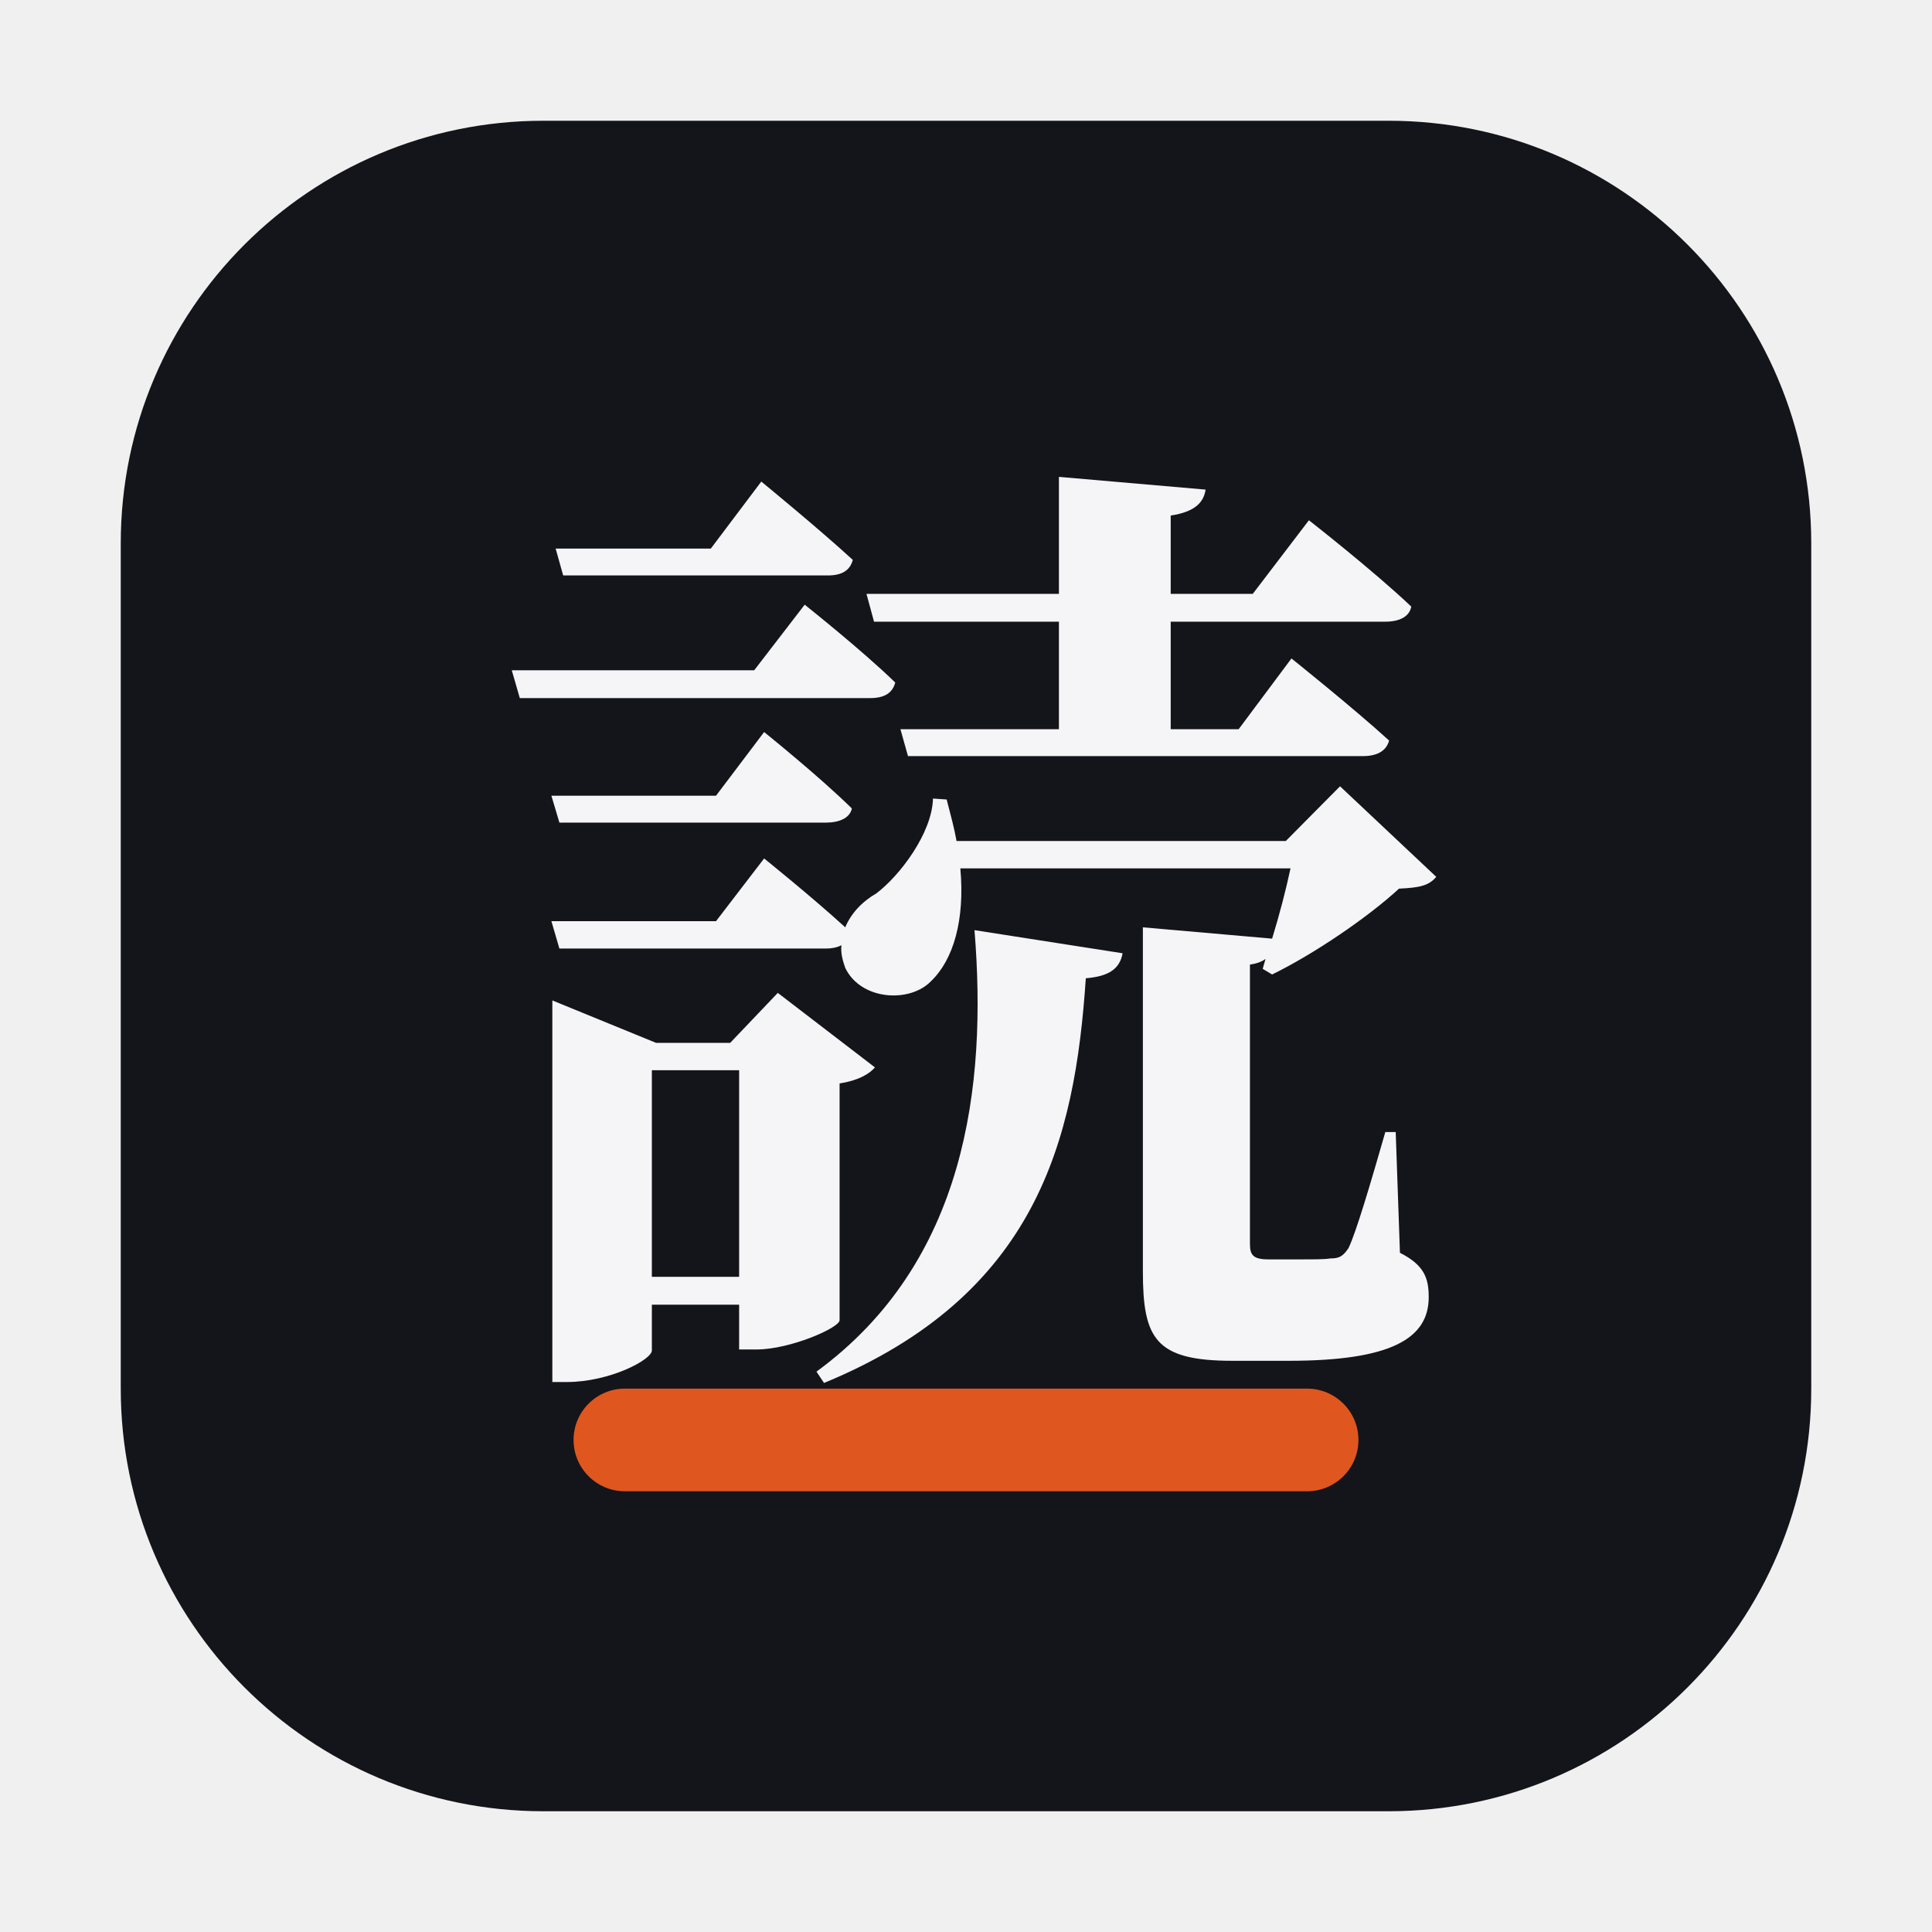
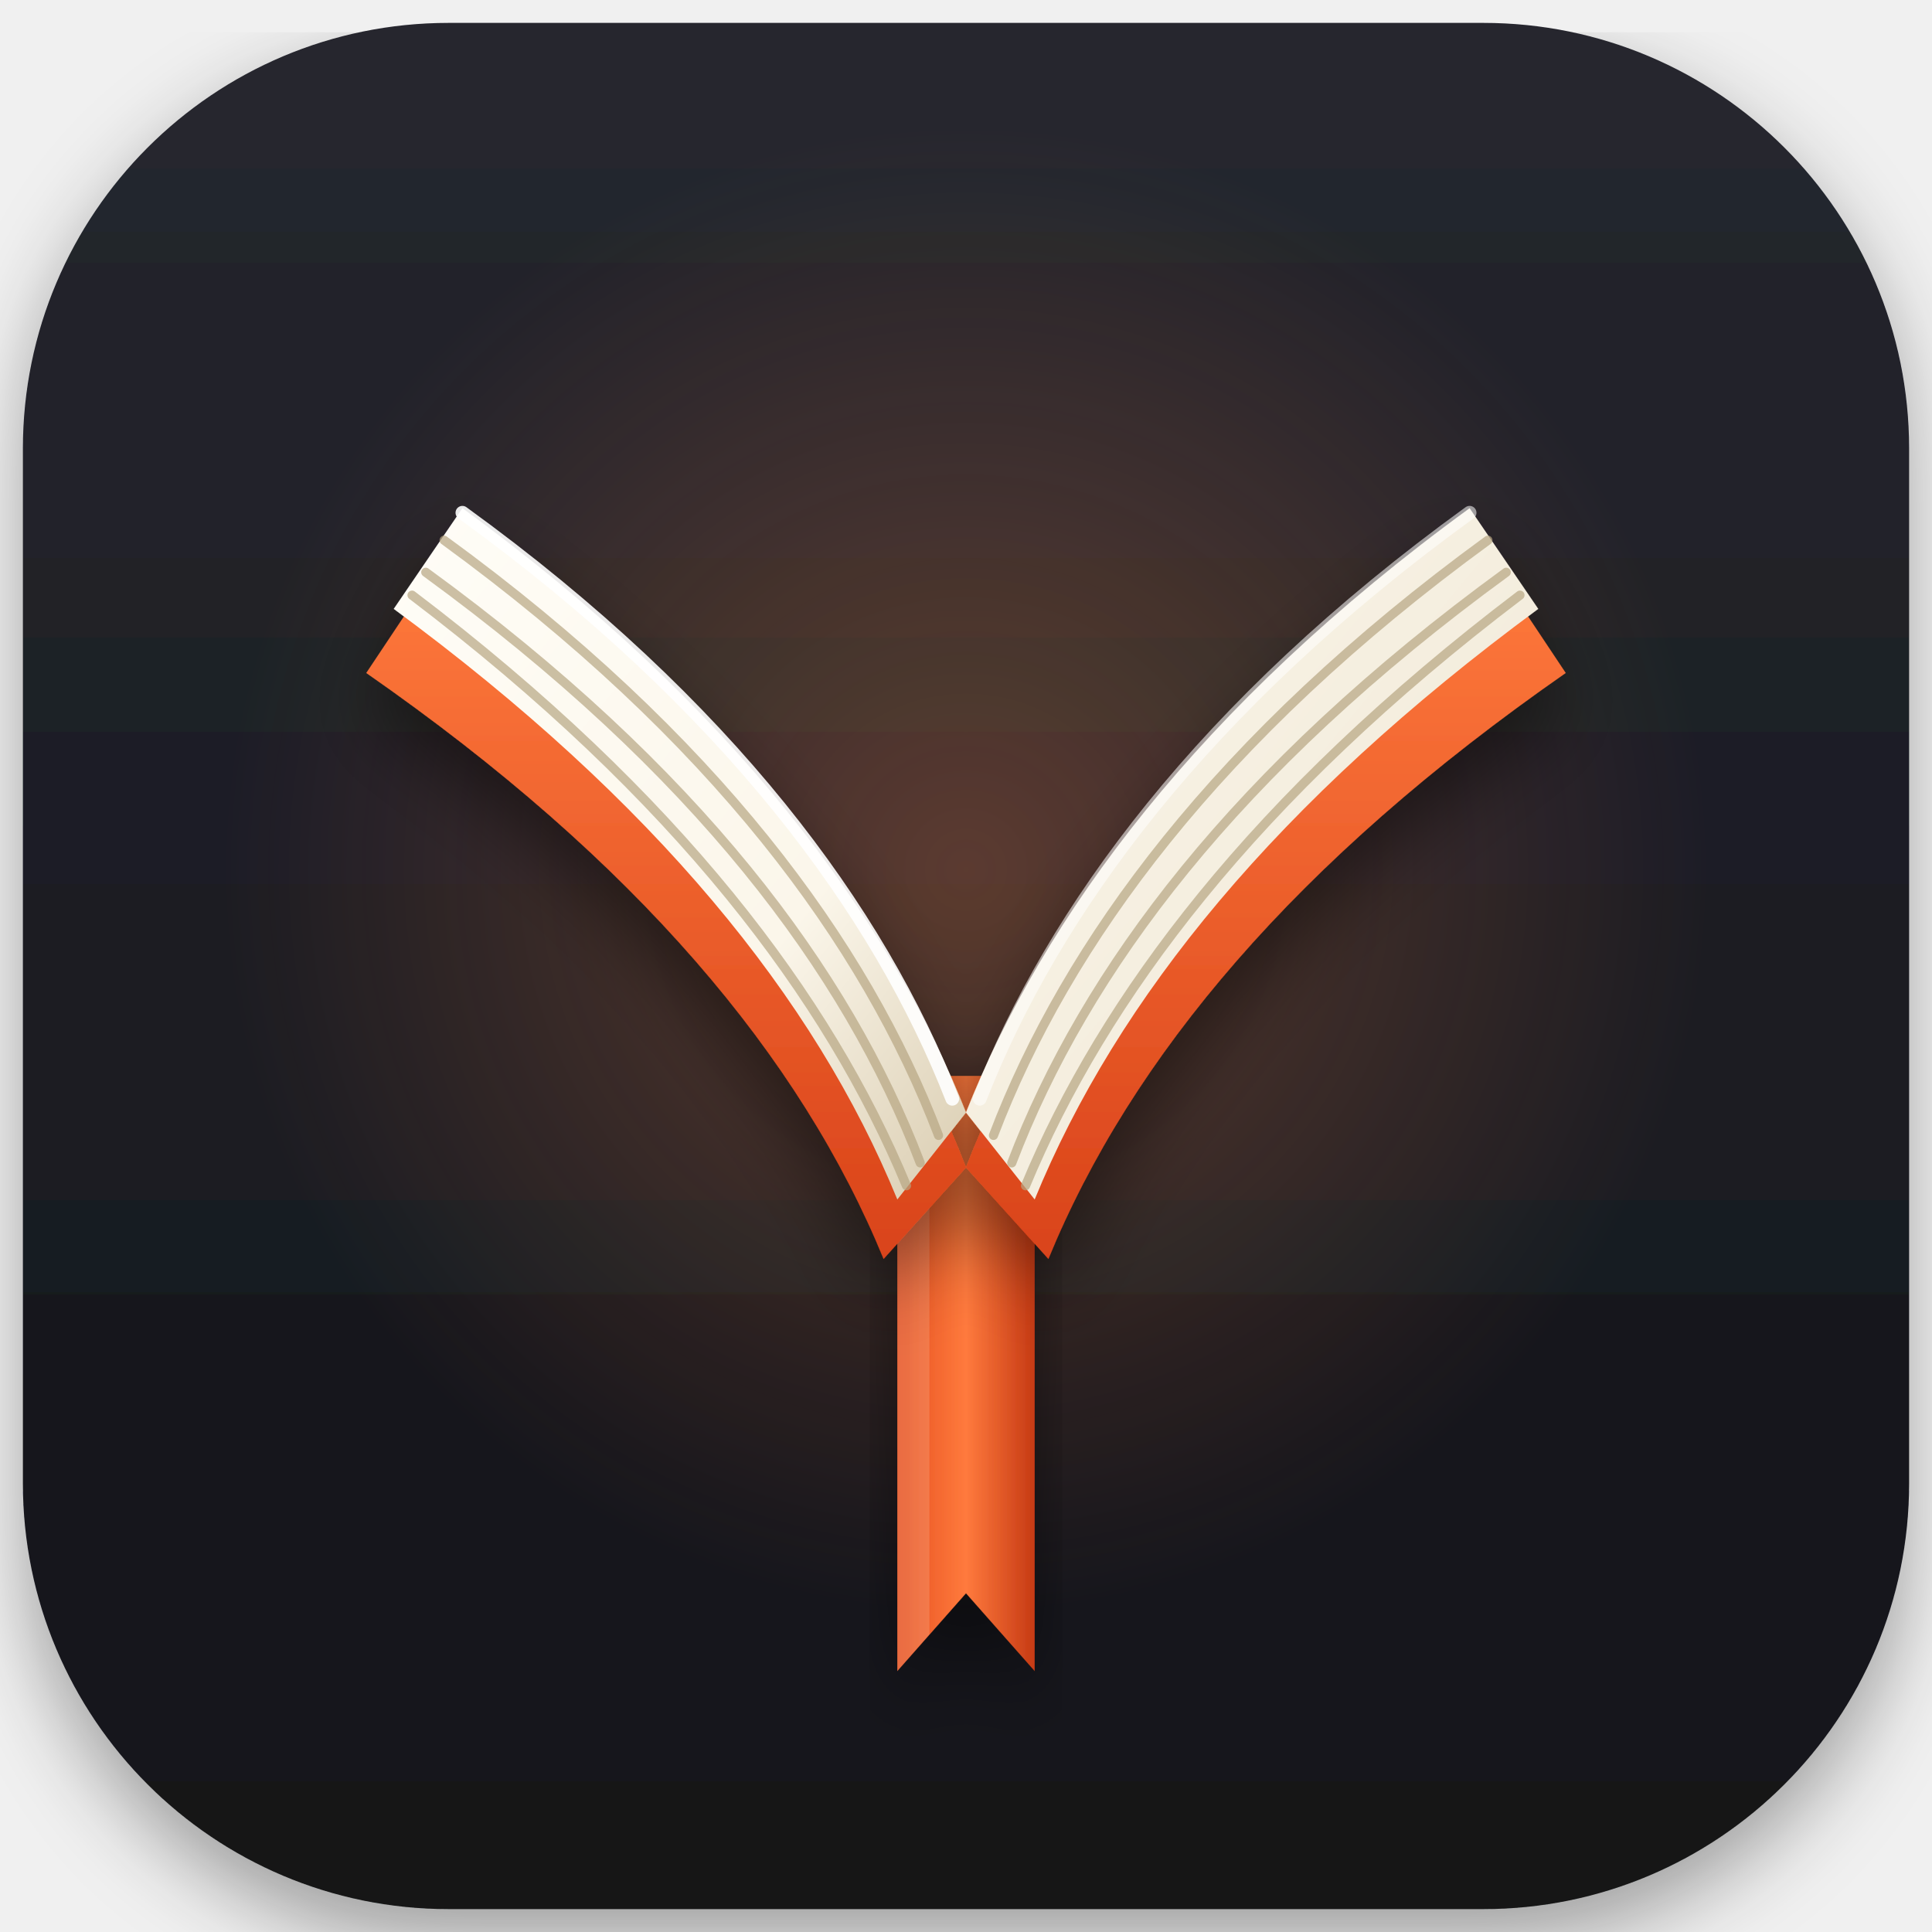
- <svg xmlns="http://www.w3.org/2000/svg" viewBox="0 0 64 64">
-   <rect x="4" y="4" width="56" height="56" rx="14" fill="#14151a" />
-   <text x="32" y="43" text-anchor="middle" font-family="'Hiragino Mincho ProN','Yu Mincho','Noto Serif CJK JP',serif" font-weight="700" font-size="32" fill="#f5f5f7">読</text>
-   <rect x="19" y="46" width="26" height="3.4" rx="1.7" fill="#e0561f" />
+ <svg xmlns="http://www.w3.org/2000/svg" viewBox="90 90 844 844">
+   <defs>
+     <filter id="sh" x="-20%" y="-20%" width="140%" height="150%">
+       <feDropShadow dx="0" dy="14" stdDeviation="18" flood-color="#000" flood-opacity=".35" />
+     </filter>
+     <filter id="soft" x="-20%" y="-20%" width="140%" height="140%">
+       <feDropShadow dx="0" dy="16" stdDeviation="16" flood-color="#000" flood-opacity=".45" />
+     </filter>
+     <linearGradient id="bg" x1="0" y1="0" x2="0" y2="1">
+       <stop offset="0" stop-color="#26272f" />
+       <stop offset="1" stop-color="#121318" />
+     </linearGradient>
+     <radialGradient id="glow" cx="0.5" cy="0.5" r="0.5">
+       <stop offset="0" stop-color="#ff8a4c" stop-opacity="0.28" />
+       <stop offset="1" stop-color="#ff8a4c" stop-opacity="0" />
+     </radialGradient>
+     <linearGradient id="pageL" x1="1" y1="1" x2="0" y2="0">
+       <stop offset="0" stop-color="#d9ccb0" />
+       <stop offset="0.35" stop-color="#fbf6ea" />
+       <stop offset="1" stop-color="#fffdf7" />
+     </linearGradient>
+     <linearGradient id="pageR" x1="0" y1="1" x2="1" y2="0">
+       <stop offset="0" stop-color="#cfc0a0" />
+       <stop offset="0.35" stop-color="#f3ecdc" />
+       <stop offset="1" stop-color="#fbf6ea" />
+     </linearGradient>
+     <linearGradient id="cover" x1="0" y1="0" x2="0" y2="1">
+       <stop offset="0" stop-color="#ff7a3d" />
+       <stop offset="1" stop-color="#d9431a" />
+     </linearGradient>
+     <linearGradient id="ribbon" x1="0" y1="0" x2="1" y2="0">
+       <stop offset="0" stop-color="#e5501f" />
+       <stop offset="0.5" stop-color="#ff7a3d" />
+       <stop offset="1" stop-color="#c63a14" />
+     </linearGradient>
+     <g id="half">
+       <path d="M512 600 C478 512 410 420 286 330 L250 384 C368 466 440 552 476 640 Z" fill="url(#cover)" />
+       <path d="M512 576 C478 490 410 398 292 312 L262 356 C376 440 446 526 482 614 Z" />
+     </g>
+   </defs>
+   <rect x="100" y="100" width="824" height="824" rx="186" fill="url(#bg)" filter="url(#sh)" />
+   <circle cx="512" cy="470" r="330" fill="url(#glow)" />
+   <path d="M482 560 H542 V820 L512 786 L482 820 Z" fill="url(#ribbon)" filter="url(#soft)" />
+   <path d="M482 560 H496 V804 L482 820 Z" fill="#fff" opacity="0.15" />
+   <g filter="url(#soft)">
+     <use href="#half" fill="url(#pageL)" />
+     <use href="#half" fill="url(#pageR)" transform="matrix(-1 0 0 1 1024 0)" />
+   </g>
+   <g fill="none" stroke="#b6a581" stroke-width="4" stroke-linecap="round" opacity="0.7">
+     <path d="M500 586 C468 502 402 412 284 326" />
+     <path d="M492 598 C460 514 394 426 276 340" />
+     <path d="M486 608 C452 526 386 438 270 350" />
+     <path d="M524 586 C556 502 622 412 740 326" />
+     <path d="M532 598 C564 514 630 426 748 340" />
+     <path d="M538 608 C572 526 638 438 754 350" />
+   </g>
+   <path d="M506 570 C474 488 408 398 292 314" stroke="#fff" stroke-width="6" stroke-linecap="round" fill="none" opacity="0.9" />
+   <path d="M518 570 C550 488 616 398 732 314" stroke="#fff" stroke-width="6" stroke-linecap="round" fill="none" opacity="0.55" />
</svg>
